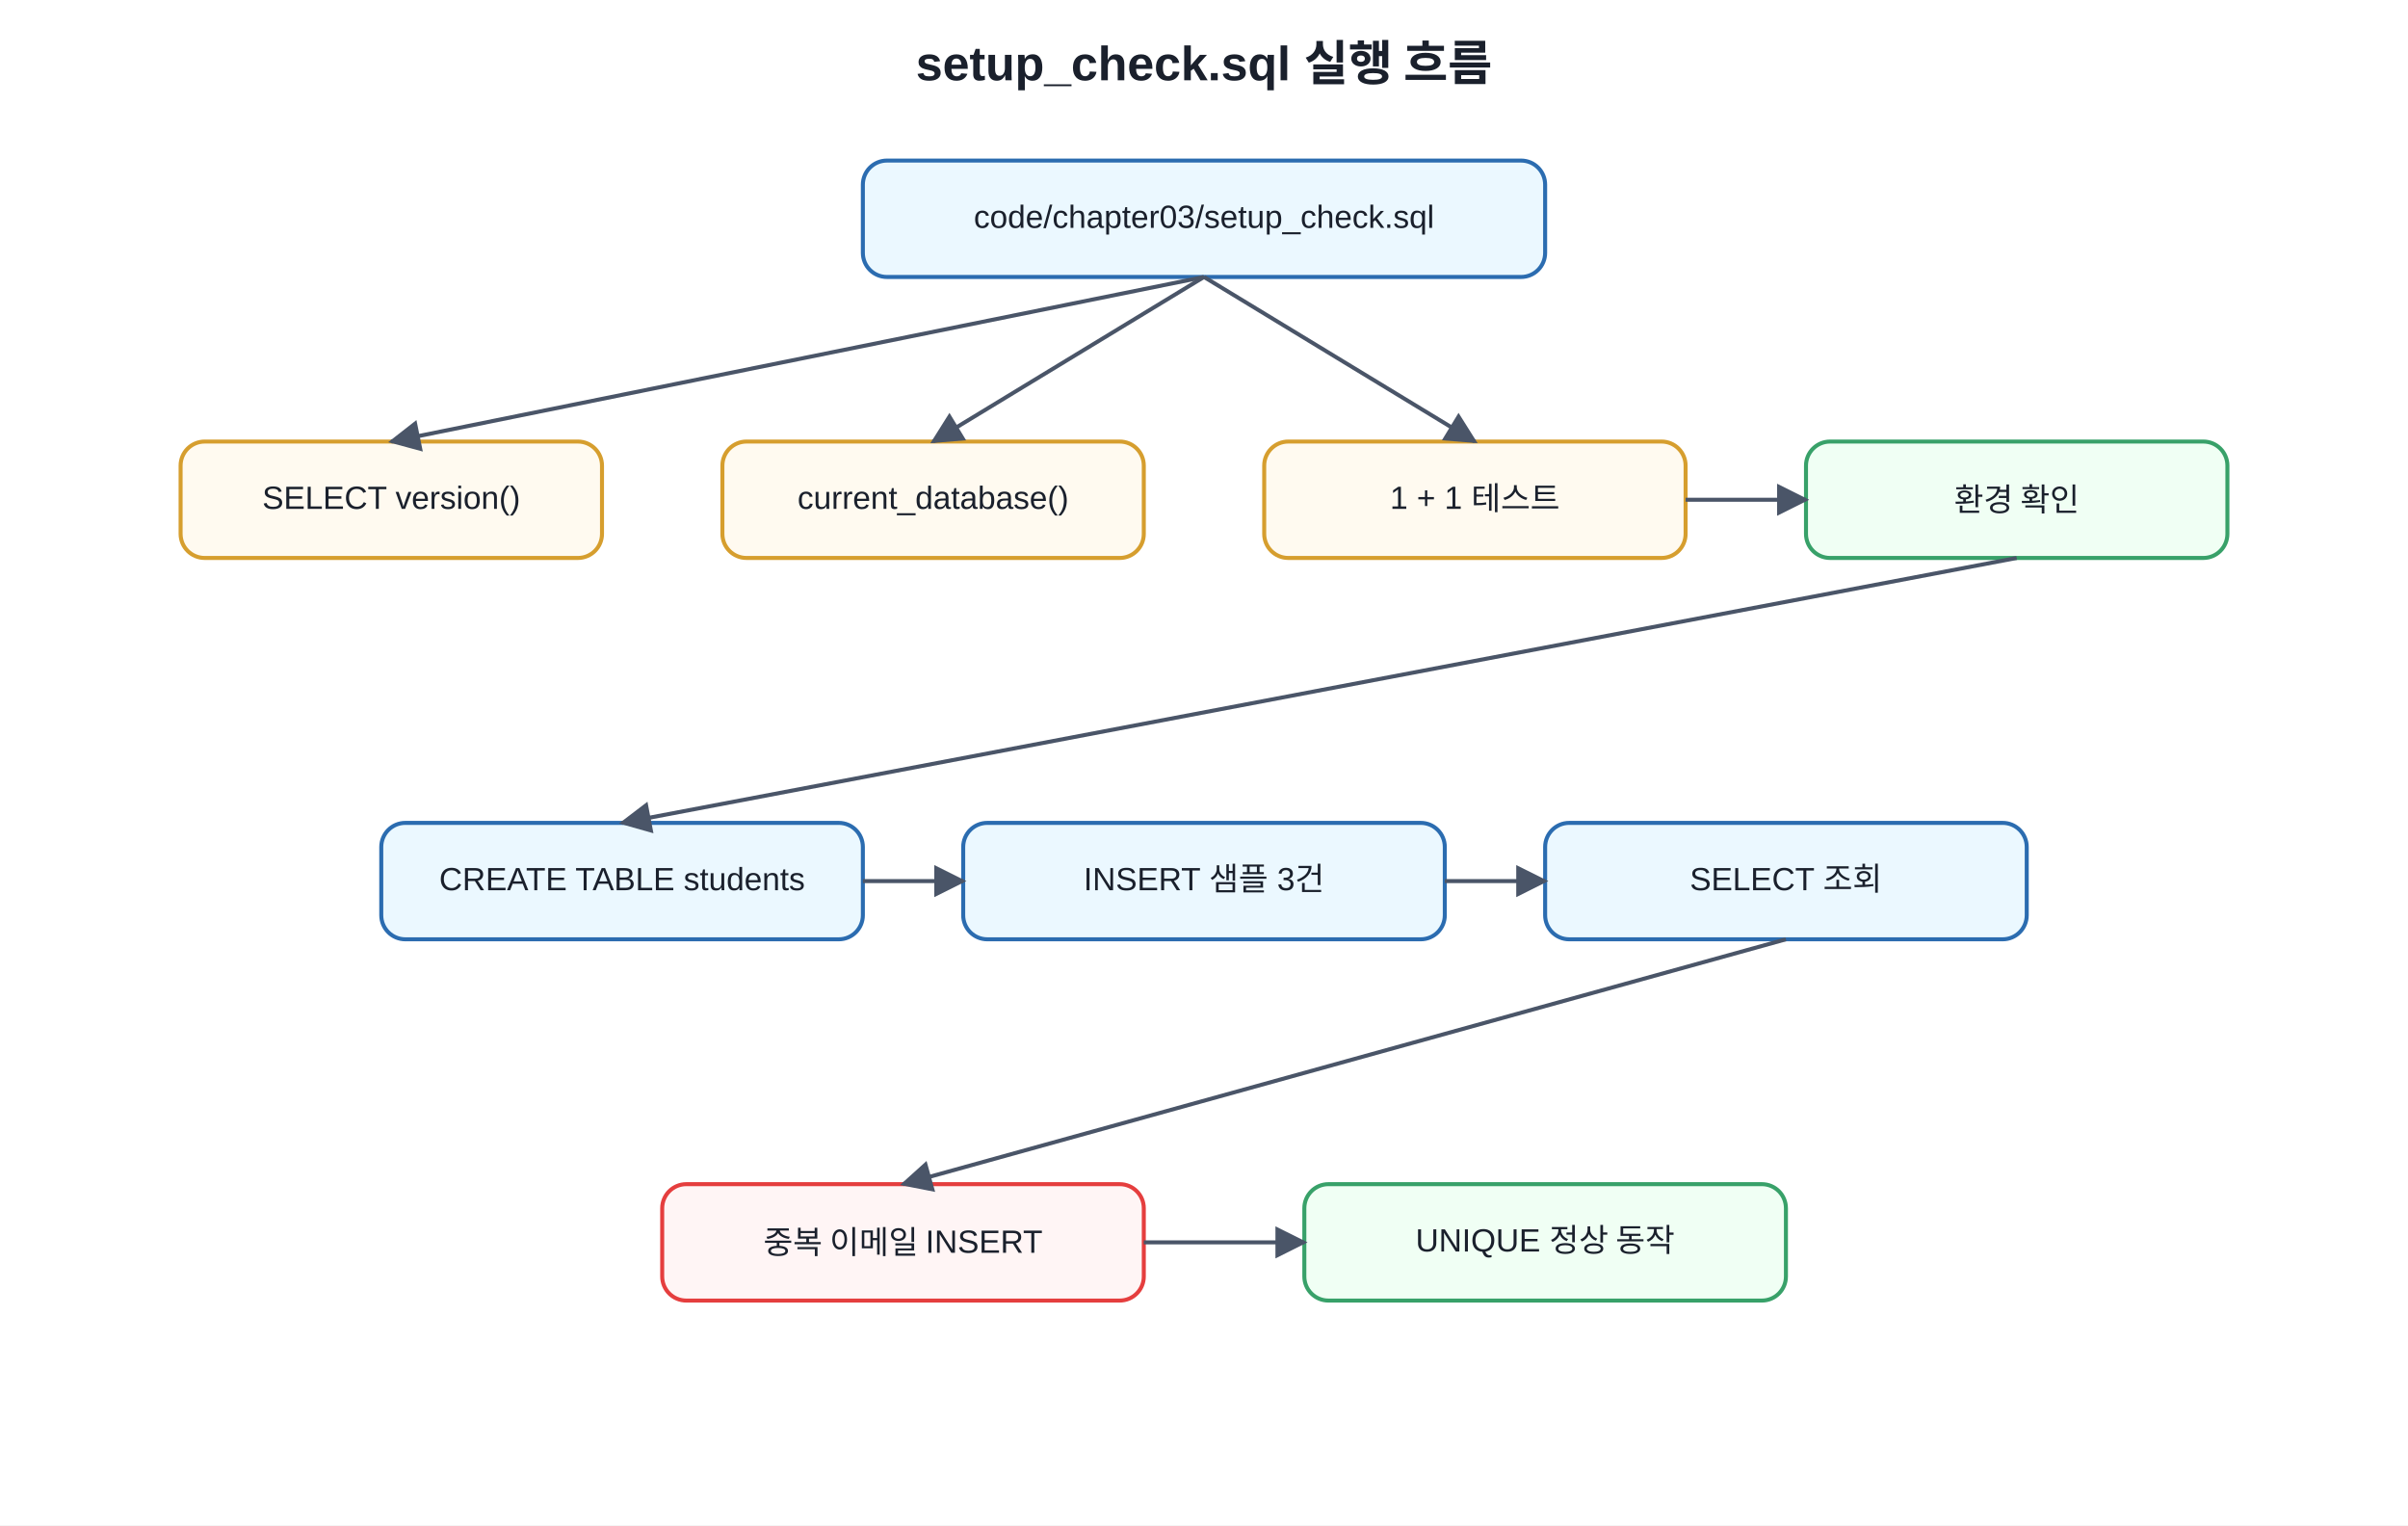
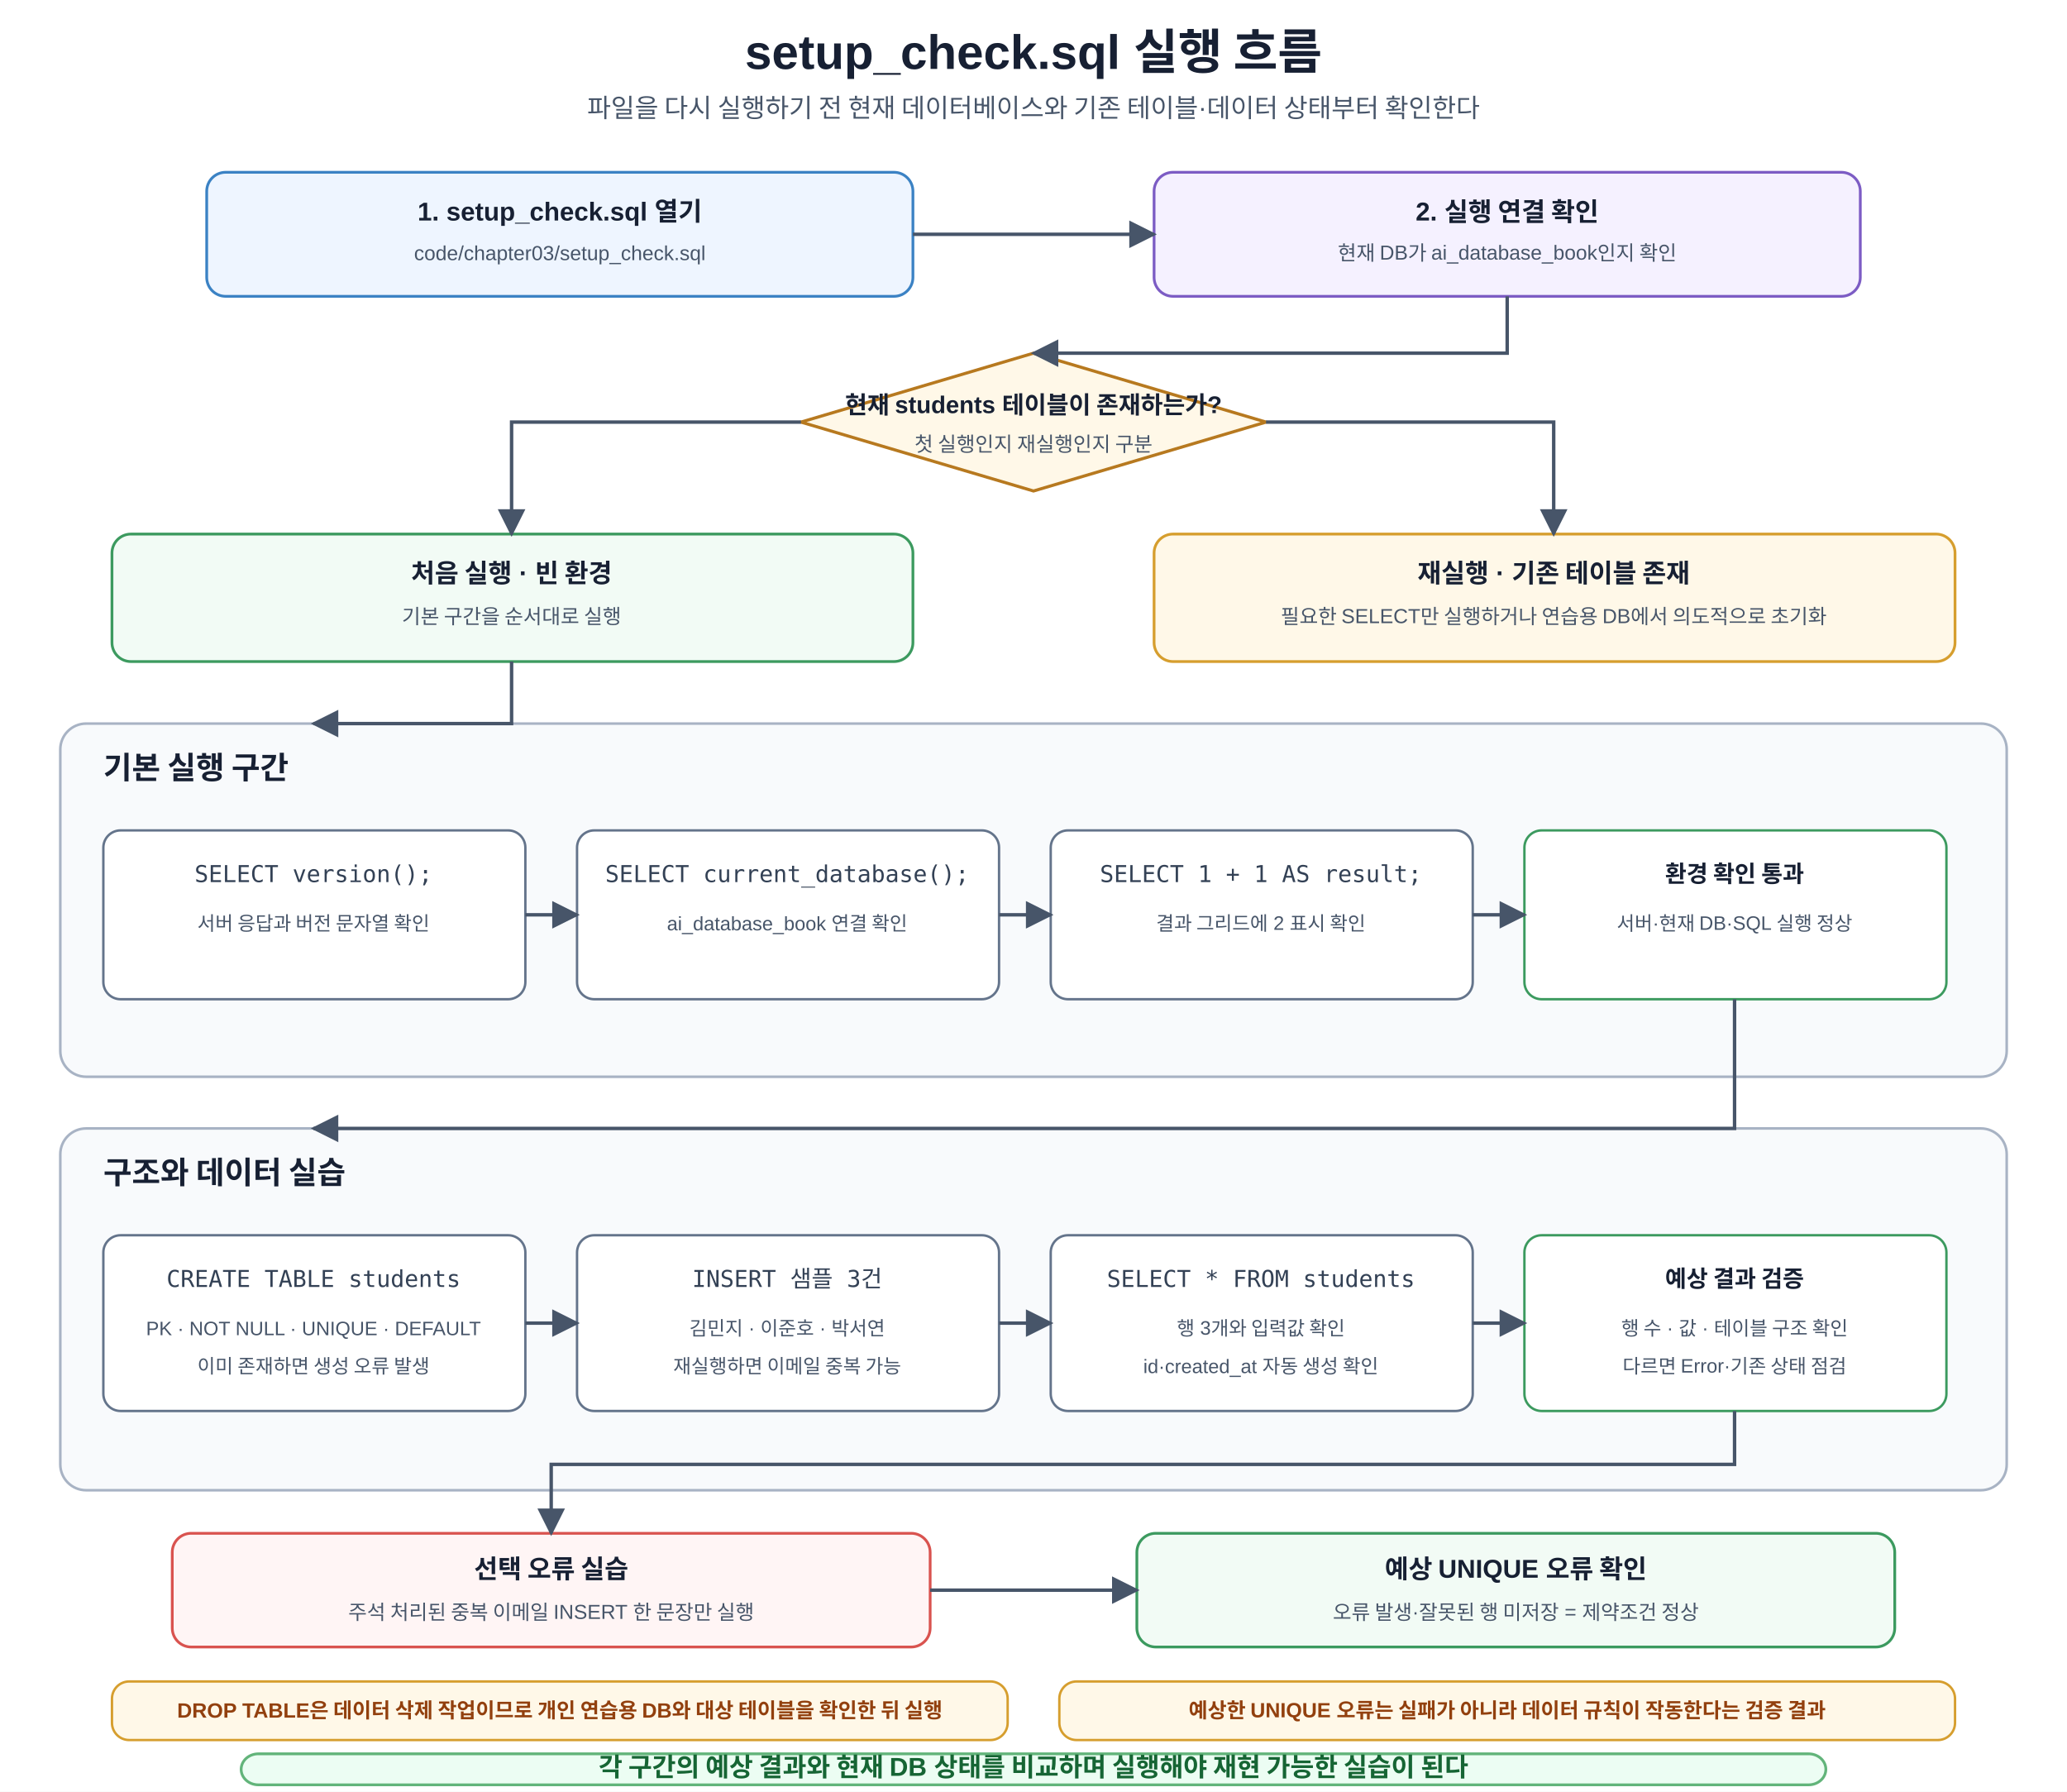
- <svg xmlns="http://www.w3.org/2000/svg" width="1200" height="760" viewBox="0 0 1200 760">
+ <svg xmlns="http://www.w3.org/2000/svg" width="1200" height="1040" viewBox="0 0 1200 1040" role="img" aria-labelledby="title desc">
  <defs>
    <marker id="a" viewBox="0 0 10 10" refX="9" refY="5" markerWidth="8" markerHeight="8" orient="auto">
-       <path d="M0 0L10 5L0 10z" fill="#4a5568" />
+       <path d="M0 0L10 5L0 10z" fill="#475569" />
    </marker>
-     <style>text{font-family:Malgun Gothic,Apple SD Gothic Neo,Noto Sans KR,Arial,sans-serif;fill:#1a202c}.t{font-size:24px;font-weight:700}.b{fill:#f7fafc;stroke:#4a5568;stroke-width:2;rx:12}.m{fill:#ebf8ff;stroke:#2b6cb0}.g{fill:#f0fff4;stroke:#38a169}.y{fill:#fffaf0;stroke:#d69e2e}.r{fill:#fff5f5;stroke:#e53e3e}.l{font-size:16px;text-anchor:middle;dominant-baseline:middle}.s{font-size:13px;text-anchor:middle;dominant-baseline:middle}</style>
+     <style>text{font-family:Malgun Gothic,Apple SD Gothic Neo,Noto Sans KR,Arial,sans-serif;fill:#172033}.t{font-size:28px;font-weight:700;text-anchor:middle}.s{font-size:15px;text-anchor:middle;fill:#475569}.step{fill:#fff;stroke-width:1.6;rx:11}.blue{fill:#eef5ff;stroke:#3b82c4}.green{fill:#f2fbf5;stroke:#3c9a5f}.orange{fill:#fff8e8;stroke:#d69e2e}.purple{fill:#f5f1ff;stroke:#7c5cc4}.red{fill:#fff5f5;stroke:#d9534f}.h{font-size:15px;font-weight:700;text-anchor:middle}.m{font-size:11.8px;text-anchor:middle;fill:#475569}.panel{fill:#f8fafc;stroke:#a8b3c4;stroke-width:1.5;rx:15}.pt{font-size:18px;font-weight:700}.sql{fill:#fff;stroke:#64748b;stroke-width:1.4;rx:10}.sqlt{font-family:Consolas,D2Coding,monospace;font-size:13.5px;text-anchor:middle;fill:#334155}.result{fill:#fff;stroke-width:1.4;rx:10}.rh{font-size:13.5px;font-weight:700;text-anchor:middle}.rm{font-size:11.3px;text-anchor:middle;fill:#475569}.decision{fill:#fff8e8;stroke:#b7791f;stroke-width:1.8}.dt{font-size:14px;font-weight:700;text-anchor:middle}.arr{stroke:#475569;stroke-width:2;fill:none;marker-end:url(#a)}.back{stroke:#d9534f;stroke-width:2;fill:none;stroke-dasharray:7 6;marker-end:url(#a)}.note{fill:#fff8e8;stroke:#d69e2e;stroke-width:1.4;rx:10}.nt{font-size:12px;font-weight:700;text-anchor:middle;fill:#92400e}.core{fill:#ecfdf3;stroke:#62b47a;stroke-width:1.6;rx:10}.cv{font-size:15px;font-weight:700;text-anchor:middle;fill:#166534}</style>
  </defs>
-   <rect width="100%" height="100%" fill="white" />
-   <text x="600" y="40" text-anchor="middle" class="t">setup_check.sql 실행 흐름</text>
-   <rect x="430" y="80" width="340" height="58" class="b m" />
-   <text x="600" y="109" class="l">code/chapter03/setup_check.sql</text>
-   <rect x="90" y="220" width="210" height="58" class="b y" />
-   <text x="195" y="249" class="l">SELECT version()</text>
-   <rect x="360" y="220" width="210" height="58" class="b y" />
-   <text x="465" y="249" class="l">current_database()</text>
-   <rect x="630" y="220" width="210" height="58" class="b y" />
-   <text x="735" y="249" class="l">1 + 1 테스트</text>
-   <rect x="900" y="220" width="210" height="58" class="b g" />
-   <text x="1005" y="249" class="l">환경 확인</text>
-   <rect x="190" y="410" width="240" height="58" class="b m" />
-   <text x="310" y="439" class="l">CREATE TABLE students</text>
-   <rect x="480" y="410" width="240" height="58" class="b m" />
-   <text x="600" y="439" class="l">INSERT 샘플 3건</text>
-   <rect x="770" y="410" width="240" height="58" class="b m" />
-   <text x="890" y="439" class="l">SELECT 조회</text>
-   <rect x="330" y="590" width="240" height="58" class="b r" />
-   <text x="450" y="619" class="l">중복 이메일 INSERT</text>
-   <rect x="650" y="590" width="240" height="58" class="b g" />
-   <text x="770" y="619" class="l">UNIQUE 정상 동작</text>
-   <line x1="600" y1="138" x2="195" y2="220" stroke="#4a5568" stroke-width="2" marker-end="url(#a)" />
-   <line x1="600" y1="138" x2="465" y2="220" stroke="#4a5568" stroke-width="2" marker-end="url(#a)" />
-   <line x1="600" y1="138" x2="735" y2="220" stroke="#4a5568" stroke-width="2" marker-end="url(#a)" />
-   <line x1="840" y1="249" x2="900" y2="249" stroke="#4a5568" stroke-width="2" marker-end="url(#a)" />
-   <line x1="1005" y1="278" x2="310" y2="410" stroke="#4a5568" stroke-width="2" marker-end="url(#a)" />
-   <line x1="430" y1="439" x2="480" y2="439" stroke="#4a5568" stroke-width="2" marker-end="url(#a)" />
-   <line x1="720" y1="439" x2="770" y2="439" stroke="#4a5568" stroke-width="2" marker-end="url(#a)" />
-   <line x1="890" y1="468" x2="450" y2="590" stroke="#4a5568" stroke-width="2" marker-end="url(#a)" />
-   <line x1="570" y1="619" x2="650" y2="619" stroke="#4a5568" stroke-width="2" marker-end="url(#a)" />
+   <rect width="1200" height="1040" fill="#fff" />
+   <text x="600" y="40" class="t">setup_check.sql 실행 흐름</text>
+   <text x="600" y="68" class="s">파일을 다시 실행하기 전 현재 데이터베이스와 기존 테이블·데이터 상태부터 확인한다</text>
+   <rect x="120" y="100" width="410" height="72" class="step blue" />
+   <text x="325" y="128" class="h">1. setup_check.sql 열기</text>
+   <text x="325" y="151" class="m">code/chapter03/setup_check.sql</text>
+   <rect x="670" y="100" width="410" height="72" class="step purple" />
+   <text x="875" y="128" class="h">2. 실행 연결 확인</text>
+   <text x="875" y="151" class="m">현재 DB가 ai_database_book인지 확인</text>
+   <path d="M530 136H670" class="arr" />
+   <polygon points="600,205 735,245 600,285 465,245" class="decision" />
+   <text x="600" y="240" class="dt">현재 students 테이블이 존재하는가?</text>
+   <text x="600" y="262" class="m">첫 실행인지 재실행인지 구분</text>
+   <path d="M875 172V205H600" class="arr" />
+   <rect x="65" y="310" width="465" height="74" class="step green" />
+   <text x="297" y="338" class="h">처음 실행 · 빈 환경</text>
+   <text x="297" y="362" class="m">기본 구간을 순서대로 실행</text>
+   <rect x="670" y="310" width="465" height="74" class="step orange" />
+   <text x="902" y="338" class="h">재실행 · 기존 테이블 존재</text>
+   <text x="902" y="362" class="m">필요한 SELECT만 실행하거나 연습용 DB에서 의도적으로 초기화</text>
+   <path d="M465 245H297V310" class="arr" />
+   <path d="M735 245H902V310" class="arr" />
+   <rect x="35" y="420" width="1130" height="205" class="panel" />
+   <text x="60" y="452" class="pt">기본 실행 구간</text>
+   <rect x="60" y="482" width="245" height="98" class="sql" />
+   <text x="182" y="512" class="sqlt">SELECT version();</text>
+   <text x="182" y="540" class="rm">서버 응답과 버전 문자열 확인</text>
+   <rect x="335" y="482" width="245" height="98" class="sql" />
+   <text x="457" y="512" class="sqlt">SELECT current_database();</text>
+   <text x="457" y="540" class="rm">ai_database_book 연결 확인</text>
+   <rect x="610" y="482" width="245" height="98" class="sql" />
+   <text x="732" y="512" class="sqlt">SELECT 1 + 1 AS result;</text>
+   <text x="732" y="540" class="rm">결과 그리드에 2 표시 확인</text>
+   <rect x="885" y="482" width="245" height="98" class="result green" />
+   <text x="1007" y="512" class="rh">환경 확인 통과</text>
+   <text x="1007" y="540" class="rm">서버·현재 DB·SQL 실행 정상</text>
+   <path d="M305 531H335" class="arr" />
+   <path d="M580 531H610" class="arr" />
+   <path d="M855 531H885" class="arr" />
+   <path d="M297 384V420H182" class="arr" />
+   <rect x="35" y="655" width="1130" height="210" class="panel" />
+   <text x="60" y="687" class="pt">구조와 데이터 실습</text>
+   <rect x="60" y="717" width="245" height="102" class="sql" />
+   <text x="182" y="747" class="sqlt">CREATE TABLE students</text>
+   <text x="182" y="775" class="rm">PK · NOT NULL · UNIQUE · DEFAULT</text>
+   <text x="182" y="797" class="rm">이미 존재하면 생성 오류 발생</text>
+   <rect x="335" y="717" width="245" height="102" class="sql" />
+   <text x="457" y="747" class="sqlt">INSERT 샘플 3건</text>
+   <text x="457" y="775" class="rm">김민지 · 이준호 · 박서연</text>
+   <text x="457" y="797" class="rm">재실행하면 이메일 중복 가능</text>
+   <rect x="610" y="717" width="245" height="102" class="sql" />
+   <text x="732" y="747" class="sqlt">SELECT * FROM students</text>
+   <text x="732" y="775" class="rm">행 3개와 입력값 확인</text>
+   <text x="732" y="797" class="rm">id·created_at 자동 생성 확인</text>
+   <rect x="885" y="717" width="245" height="102" class="result green" />
+   <text x="1007" y="747" class="rh">예상 결과 검증</text>
+   <text x="1007" y="775" class="rm">행 수 · 값 · 테이블 구조 확인</text>
+   <text x="1007" y="797" class="rm">다르면 Error·기존 상태 점검</text>
+   <path d="M1007 580V655H182" class="arr" />
+   <path d="M305 768H335" class="arr" />
+   <path d="M580 768H610" class="arr" />
+   <path d="M855 768H885" class="arr" />
+   <rect x="100" y="890" width="440" height="66" class="step red" />
+   <text x="320" y="916" class="h">선택 오류 실습</text>
+   <text x="320" y="940" class="m">주석 처리된 중복 이메일 INSERT 한 문장만 실행</text>
+   <rect x="660" y="890" width="440" height="66" class="step green" />
+   <text x="880" y="916" class="h">예상 UNIQUE 오류 확인</text>
+   <text x="880" y="940" class="m">오류 발생·잘못된 행 미저장 = 제약조건 정상</text>
+   <path d="M1007 819V850H320V890" class="arr" />
+   <path d="M540 923H660" class="arr" />
+   <rect x="65" y="976" width="520" height="34" class="note" />
+   <text x="325" y="997" class="nt">DROP TABLE은 데이터 삭제 작업이므로 개인 연습용 DB와 대상 테이블을 확인한 뒤 실행</text>
+   <rect x="615" y="976" width="520" height="34" class="note" />
+   <text x="875" y="997" class="nt">예상한 UNIQUE 오류는 실패가 아니라 데이터 규칙이 작동한다는 검증 결과</text>
+   <rect x="140" y="1018" width="920" height="18" class="core" />
+   <text x="600" y="1031" class="cv">각 구간의 예상 결과와 현재 DB 상태를 비교하며 실행해야 재현 가능한 실습이 된다</text>
</svg>
